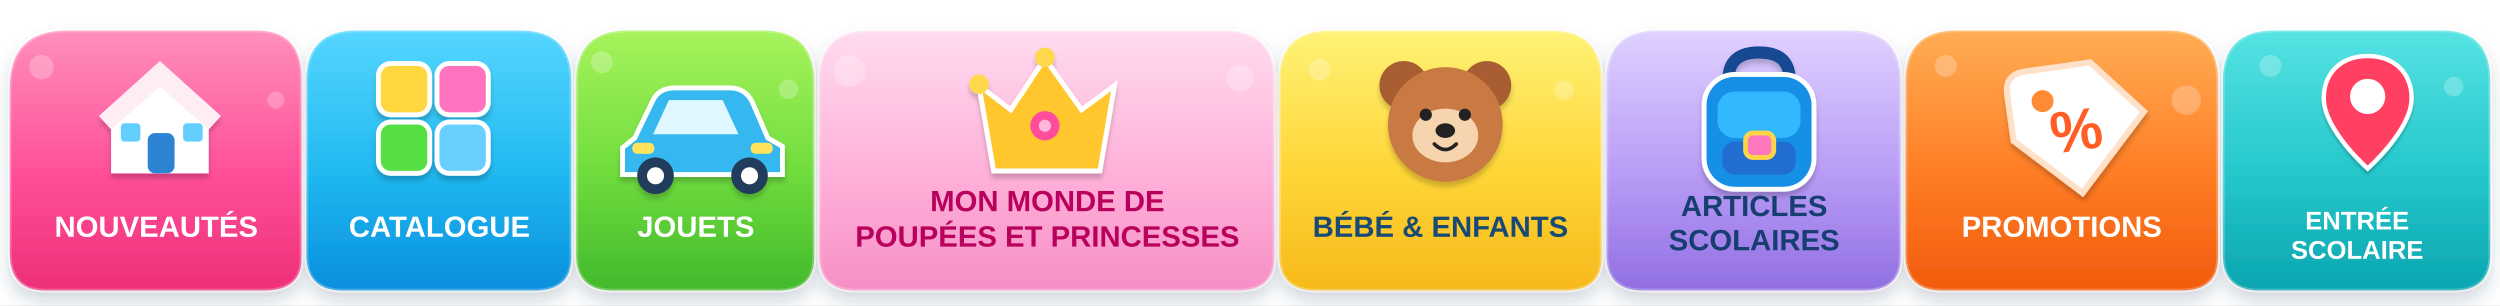
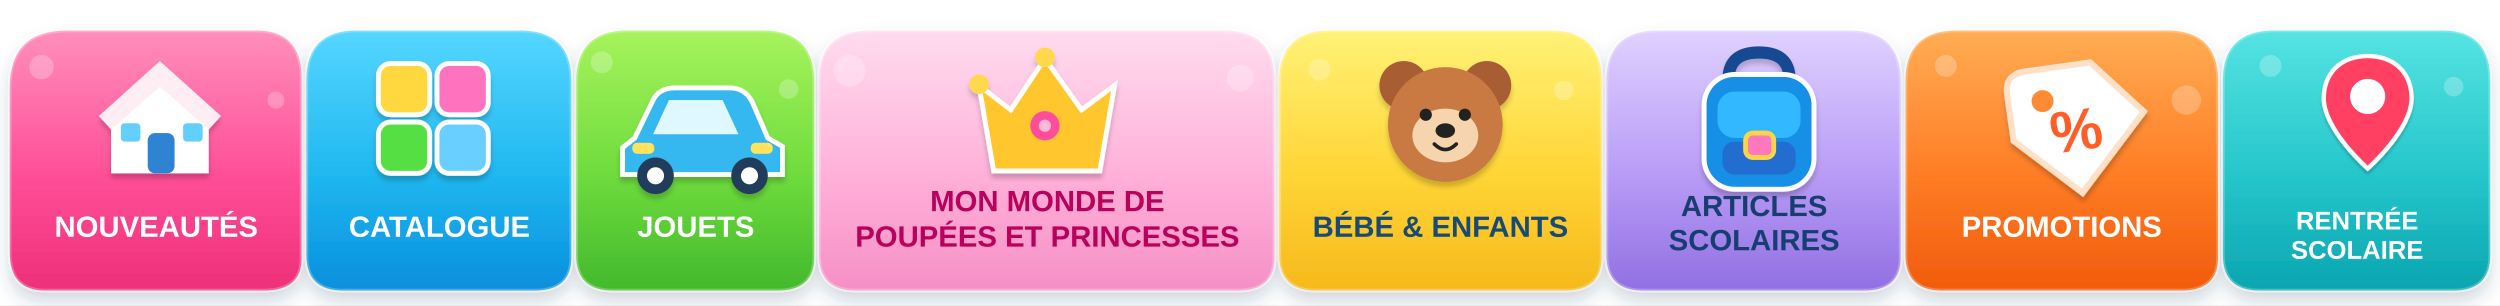
<svg xmlns="http://www.w3.org/2000/svg" viewBox="0 0 2048 250" preserveAspectRatio="none">
  <defs>
    <linearGradient id="p" x2="0" y2="1">
      <stop stop-color="#ff8fbc" />
      <stop offset=".55" stop-color="#ff4f98" />
      <stop offset="1" stop-color="#ee2f79" />
    </linearGradient>
    <linearGradient id="b" x2="0" y2="1">
      <stop stop-color="#55d6ff" />
      <stop offset=".55" stop-color="#20b8f0" />
      <stop offset="1" stop-color="#078fdd" />
    </linearGradient>
    <linearGradient id="g" x2="0" y2="1">
      <stop stop-color="#a7f35c" />
      <stop offset=".55" stop-color="#6fdc3d" />
      <stop offset="1" stop-color="#42b92c" />
    </linearGradient>
    <linearGradient id="pk" x2="0" y2="1">
      <stop stop-color="#ffdcef" />
      <stop offset=".6" stop-color="#ffadd7" />
      <stop offset="1" stop-color="#f58fc5" />
    </linearGradient>
    <linearGradient id="y" x2="0" y2="1">
      <stop stop-color="#fff277" />
      <stop offset=".55" stop-color="#ffd536" />
      <stop offset="1" stop-color="#f6b91b" />
    </linearGradient>
    <linearGradient id="v" x2="0" y2="1">
      <stop stop-color="#dfd1ff" />
      <stop offset=".55" stop-color="#b99cf6" />
      <stop offset="1" stop-color="#916fe2" />
    </linearGradient>
    <linearGradient id="o" x2="0" y2="1">
      <stop stop-color="#ffad54" />
      <stop offset=".55" stop-color="#ff7d25" />
      <stop offset="1" stop-color="#f15b0d" />
    </linearGradient>
    <linearGradient id="t" x2="0" y2="1">
      <stop stop-color="#56e3e3" />
      <stop offset=".55" stop-color="#25c7cb" />
      <stop offset="1" stop-color="#0ba5b0" />
    </linearGradient>
    <filter id="sh" x="-20%" y="-30%" width="140%" height="170%">
      <feDropShadow dx="0" dy="8" stdDeviation="7" flood-color="#24485c" flood-opacity=".22" />
    </filter>
    <filter id="ish">
      <feDropShadow dx="0" dy="4" stdDeviation="2" flood-opacity=".2" />
    </filter>
  </defs>
  <rect width="2048" height="250" fill="white" />
  <g filter="url(#sh)" stroke="#fff" stroke-opacity=".25" stroke-width="3">
    <path d="M8 72Q8 25 55 25H210Q247 25 247 64V212Q247 238 216 238H37Q8 238 8 207Z" fill="url(#p)" />
    <path d="M251 66Q251 25 292 25H426Q468 25 468 66V211Q468 238 438 238H281Q251 238 251 209Z" fill="url(#b)" />
    <path d="M472 67Q472 25 514 25H625Q667 25 667 67V211Q667 238 637 238H502Q472 238 472 209Z" fill="url(#g)" />
    <path d="M671 65Q671 25 713 25H1002Q1044 25 1044 65V211Q1044 238 1014 238H701Q671 238 671 209Z" fill="url(#pk)" />
    <path d="M1048 66Q1048 25 1090 25H1270Q1312 25 1312 66V211Q1312 238 1282 238H1078Q1048 238 1048 209Z" fill="url(#y)" />
    <path d="M1316 66Q1316 25 1358 25H1515Q1557 25 1557 66V211Q1557 238 1527 238H1346Q1316 238 1316 209Z" fill="url(#v)" />
    <path d="M1561 66Q1561 25 1603 25H1775Q1817 25 1817 66V211Q1817 238 1787 238H1591Q1561 238 1561 209Z" fill="url(#o)" />
    <path d="M1821 66Q1821 25 1863 25H2001Q2040 25 2040 66V209Q2040 238 2010 238H1851Q1821 238 1821 209Z" fill="url(#t)" />
  </g>
  <g fill="#fff" opacity=".24">
    <circle cx="34" cy="55" r="10" />
    <circle cx="226" cy="82" r="7" />
    <circle cx="493" cy="51" r="9" />
    <circle cx="646" cy="73" r="8" />
    <circle cx="696" cy="58" r="13" />
    <circle cx="1016" cy="64" r="11" />
    <circle cx="1081" cy="57" r="9" />
    <circle cx="1281" cy="74" r="8" />
    <circle cx="1594" cy="54" r="9" />
    <circle cx="1791" cy="82" r="12" />
    <circle cx="1860" cy="54" r="9" />
    <circle cx="2010" cy="71" r="8" />
  </g>
  <g transform="translate(76 40)" filter="url(#ish)">
    <path d="M15 53L55 18l40 35v49H15Z" fill="#fff" />
    <path d="M5 55L55 10l50 45-10 11-40-35-40 35Z" fill="#ffedf4" />
    <rect x="45" y="69" width="22" height="33" rx="6" fill="#2e83d2" />
    <rect x="23" y="61" width="16" height="15" rx="3" fill="#63cfff" />
    <rect x="74" y="61" width="16" height="15" rx="3" fill="#63cfff" />
  </g>
  <g transform="translate(310 44)" filter="url(#ish)">
    <rect x="0" y="8" width="42" height="42" rx="10" fill="#ffd83f" stroke="#fff" stroke-width="4" />
    <rect x="48" y="8" width="42" height="42" rx="10" fill="#ff72bd" stroke="#fff" stroke-width="4" />
    <rect x="0" y="56" width="42" height="42" rx="10" fill="#55df43" stroke="#fff" stroke-width="4" />
    <rect x="48" y="56" width="42" height="42" rx="10" fill="#67cfff" stroke="#fff" stroke-width="4" />
  </g>
  <g transform="translate(510 58)" filter="url(#ish)">
    <path d="M10 55l15-31q5-10 18-10h45q12 0 18 11l13 30 12 7v23H0V63Z" fill="#36b8ef" stroke="#fff" stroke-width="4" />
    <path d="M38 24h44l13 28H25Z" fill="#dff8ff" />
    <circle cx="27" cy="86" r="15" fill="#243d5c" />
    <circle cx="104" cy="86" r="15" fill="#243d5c" />
    <circle cx="27" cy="86" r="7" fill="#fff" />
    <circle cx="104" cy="86" r="7" fill="#fff" />
    <rect x="8" y="59" width="18" height="9" rx="4" fill="#ffe35c" />
    <rect x="105" y="59" width="18" height="9" rx="4" fill="#ffe35c" />
  </g>
  <g transform="translate(798 36)" filter="url(#ish)">
    <path d="M4 34l26 20 28-42 30 42 27-20-12 70H16Z" fill="#ffc62d" stroke="#fff" stroke-width="4" />
    <circle cx="58" cy="67" r="12" fill="#ff4e9b" />
    <circle cx="58" cy="67" r="5" fill="#fff" opacity=".6" />
    <circle cx="4" cy="33" r="8" fill="#ffd84b" />
    <circle cx="58" cy="11" r="8" fill="#ffd84b" />
  </g>
  <g transform="translate(1130 50)" filter="url(#ish)">
    <circle cx="20" cy="20" r="20" fill="#a95d32" />
    <circle cx="88" cy="20" r="20" fill="#a95d32" />
    <circle cx="54" cy="52" r="47" fill="#c97943" />
    <ellipse cx="54" cy="61" rx="27" ry="22" fill="#f6d4ad" />
    <circle cx="38" cy="44" r="5" fill="#222" />
    <circle cx="70" cy="44" r="5" fill="#222" />
    <ellipse cx="54" cy="57" rx="8" ry="6" fill="#222" />
    <path d="M45 68q9 9 18 0" fill="none" stroke="#222" stroke-width="3" stroke-linecap="round" />
  </g>
  <g transform="translate(1388 39)" filter="url(#ish)">
    <path d="M28 26q0-22 25-22t25 22" fill="none" stroke="#174a92" stroke-width="10" />
    <rect x="8" y="22" width="90" height="94" rx="25" fill="#168fe7" stroke="#fff" stroke-width="4" />
    <rect x="19" y="36" width="68" height="38" rx="14" fill="#32b8ff" />
    <rect x="23" y="77" width="60" height="27" rx="10" fill="#246dd0" />
    <rect x="42" y="70" width="23" height="20" rx="6" fill="#ff77bd" stroke="#ffd449" stroke-width="4" />
  </g>
  <g transform="translate(1640 46) rotate(-8 55 55)" filter="url(#ish)">
    <path d="M8 25Q8 8 25 8h54l38 46-59 59L8 63Z" fill="#fff" stroke="#ffe1c9" stroke-width="5" />
    <circle cx="36" cy="34" r="9" fill="#ff8a34" />
    <text x="60" y="78" text-anchor="middle" font-family="Arial" font-weight="900" font-size="48" fill="#ff5f27">%</text>
  </g>
  <g transform="translate(1900 43) scale(.72)" filter="url(#ish)">
    <path d="M55 4c-31 0-50 20-50 48 0 36 50 80 50 80s50-44 50-80C105 24 86 4 55 4Z" fill="#ff3f62" stroke="#fff" stroke-width="5" />
    <circle cx="55" cy="50" r="20" fill="#fff" />
  </g>
  <g font-family="Arial,Helvetica,sans-serif" font-weight="900" text-anchor="middle" fill="#fff" font-size="24">
    <text x="128" y="194">NOUVEAUTÉS</text>
    <text x="360" y="194">CATALOGUE</text>
    <text x="570" y="194">JOUETS</text>
    <text x="858" y="173" fill="#b9005c">MON MONDE DE</text>
    <text x="858" y="202" fill="#b9005c">POUPÉES ET PRINCESSES</text>
    <text x="1180" y="194" fill="#174a74">BÉBÉ &amp; ENFANTS</text>
    <text x="1437" y="177" fill="#173e70">ARTICLES</text>
    <text x="1437" y="205" fill="#173e70">SCOLAIRES</text>
    <text x="1689" y="194">PROMOTIONS</text>
-     <text x="1931" y="188" font-size="21">ENTRÉE</text>
+     <text x="1931" y="188" font-size="21">RENTRÉE</text>
    <text x="1931" y="212" font-size="21">SCOLAIRE</text>
  </g>
</svg>
